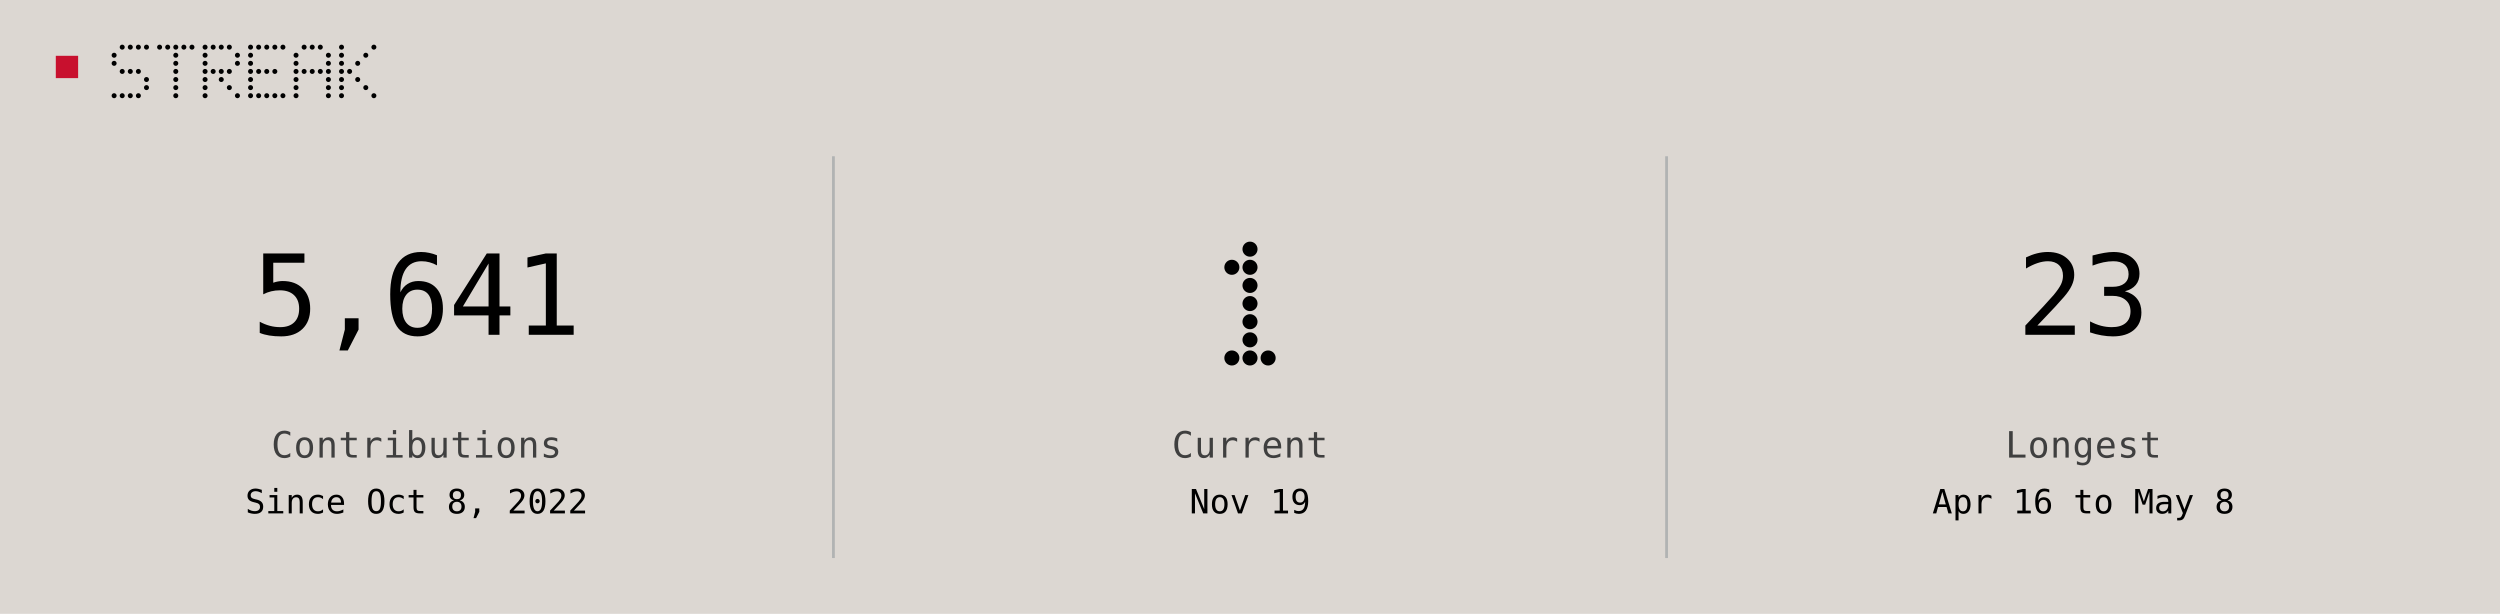
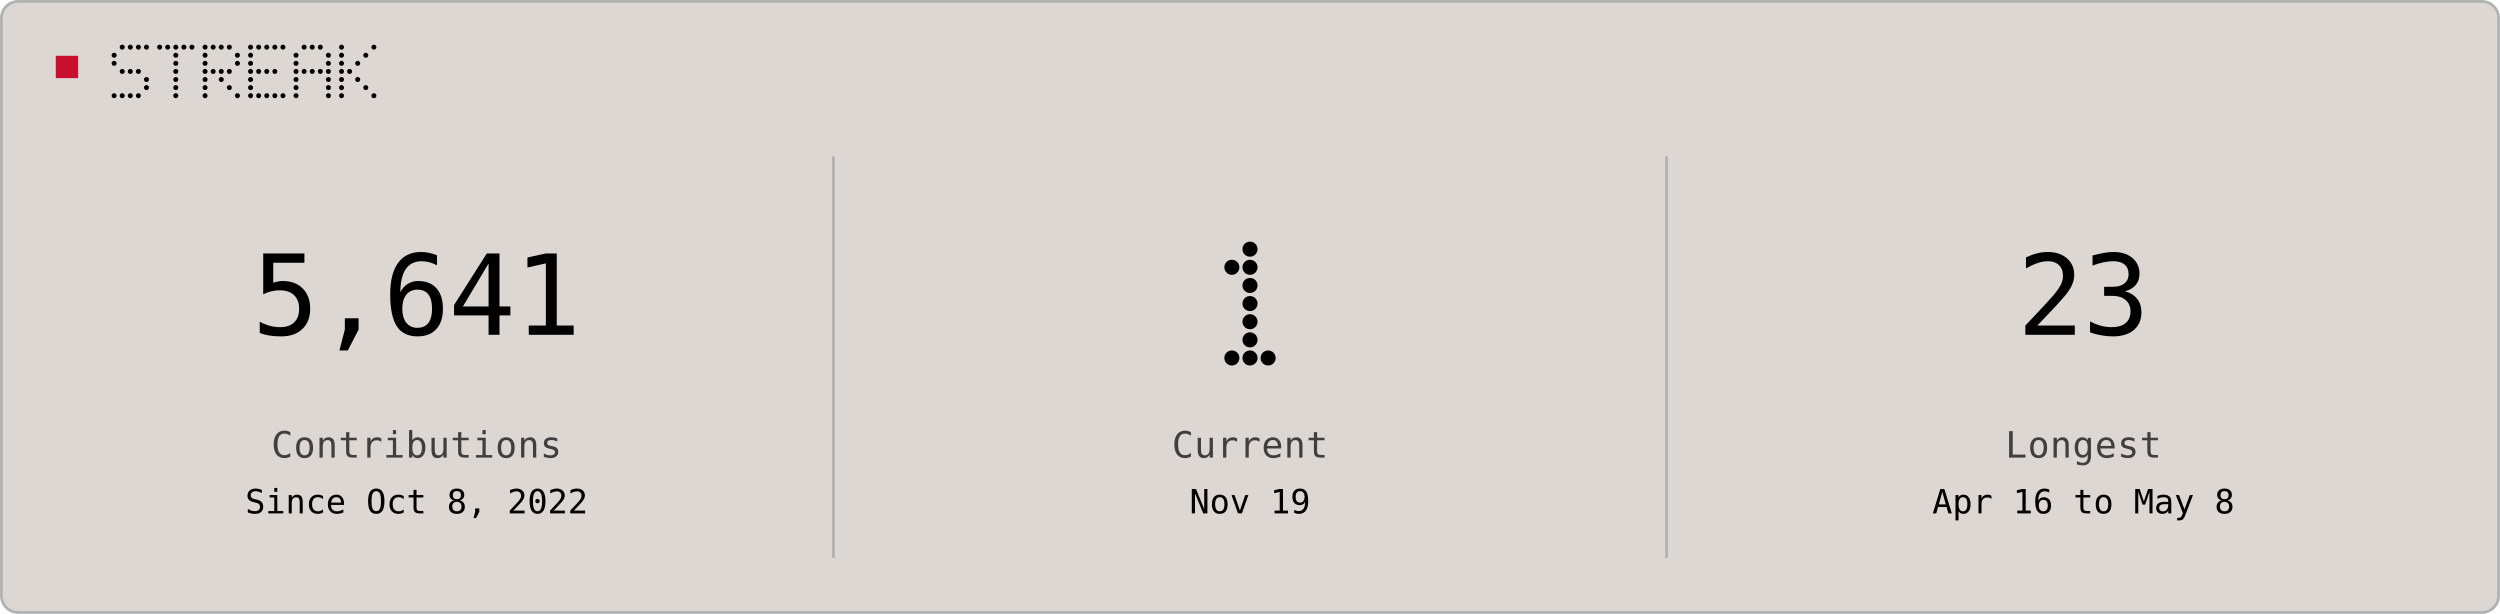
<svg xmlns="http://www.w3.org/2000/svg" width="896" height="220" viewBox="0 0 896 220" role="img">
-   <rect width="896" height="220" fill="#DCD7D2" />
+   <rect x="0.5" y="0.5" width="895" height="219" rx="6" fill="#DCD7D2" stroke="#B1B3B3" stroke-width="1" />
  <rect x="20" y="20" width="8" height="8" fill="#C8102E" />
  <circle cx="43.8" cy="16.9" r="0.90" fill="#000000" />
  <circle cx="46.7" cy="16.9" r="0.90" fill="#000000" />
  <circle cx="49.6" cy="16.9" r="0.90" fill="#000000" />
  <circle cx="52.5" cy="16.9" r="0.90" fill="#000000" />
  <circle cx="40.9" cy="19.8" r="0.90" fill="#000000" />
  <circle cx="40.9" cy="22.7" r="0.90" fill="#000000" />
  <circle cx="43.8" cy="25.6" r="0.90" fill="#000000" />
  <circle cx="46.7" cy="25.6" r="0.90" fill="#000000" />
  <circle cx="49.6" cy="25.6" r="0.90" fill="#000000" />
  <circle cx="52.5" cy="28.5" r="0.90" fill="#000000" />
  <circle cx="52.5" cy="31.4" r="0.90" fill="#000000" />
  <circle cx="40.9" cy="34.3" r="0.90" fill="#000000" />
  <circle cx="43.8" cy="34.3" r="0.90" fill="#000000" />
  <circle cx="46.7" cy="34.3" r="0.90" fill="#000000" />
  <circle cx="49.6" cy="34.3" r="0.90" fill="#000000" />
  <circle cx="57.2" cy="16.9" r="0.90" fill="#000000" />
  <circle cx="60.1" cy="16.9" r="0.90" fill="#000000" />
  <circle cx="63.0" cy="16.9" r="0.90" fill="#000000" />
  <circle cx="65.9" cy="16.9" r="0.90" fill="#000000" />
  <circle cx="68.8" cy="16.9" r="0.90" fill="#000000" />
  <circle cx="63.0" cy="19.8" r="0.90" fill="#000000" />
  <circle cx="63.0" cy="22.7" r="0.90" fill="#000000" />
  <circle cx="63.0" cy="25.6" r="0.90" fill="#000000" />
  <circle cx="63.0" cy="28.5" r="0.90" fill="#000000" />
  <circle cx="63.0" cy="31.4" r="0.90" fill="#000000" />
  <circle cx="63.0" cy="34.3" r="0.90" fill="#000000" />
  <circle cx="73.5" cy="16.9" r="0.90" fill="#000000" />
  <circle cx="76.4" cy="16.9" r="0.90" fill="#000000" />
  <circle cx="79.3" cy="16.9" r="0.90" fill="#000000" />
  <circle cx="82.2" cy="16.9" r="0.90" fill="#000000" />
  <circle cx="73.5" cy="19.8" r="0.90" fill="#000000" />
  <circle cx="85.1" cy="19.8" r="0.90" fill="#000000" />
  <circle cx="73.5" cy="22.7" r="0.90" fill="#000000" />
  <circle cx="85.1" cy="22.7" r="0.90" fill="#000000" />
  <circle cx="73.5" cy="25.6" r="0.90" fill="#000000" />
  <circle cx="76.4" cy="25.6" r="0.90" fill="#000000" />
  <circle cx="79.3" cy="25.6" r="0.90" fill="#000000" />
  <circle cx="82.2" cy="25.6" r="0.90" fill="#000000" />
  <circle cx="73.5" cy="28.5" r="0.90" fill="#000000" />
  <circle cx="79.3" cy="28.5" r="0.90" fill="#000000" />
  <circle cx="73.5" cy="31.4" r="0.90" fill="#000000" />
  <circle cx="82.2" cy="31.4" r="0.90" fill="#000000" />
  <circle cx="73.5" cy="34.3" r="0.90" fill="#000000" />
  <circle cx="85.1" cy="34.3" r="0.90" fill="#000000" />
  <circle cx="89.8" cy="16.9" r="0.90" fill="#000000" />
  <circle cx="92.7" cy="16.9" r="0.90" fill="#000000" />
  <circle cx="95.6" cy="16.9" r="0.90" fill="#000000" />
  <circle cx="98.5" cy="16.9" r="0.90" fill="#000000" />
  <circle cx="101.4" cy="16.9" r="0.90" fill="#000000" />
  <circle cx="89.8" cy="19.8" r="0.90" fill="#000000" />
  <circle cx="89.8" cy="22.7" r="0.90" fill="#000000" />
  <circle cx="89.8" cy="25.6" r="0.90" fill="#000000" />
  <circle cx="92.7" cy="25.6" r="0.90" fill="#000000" />
  <circle cx="95.6" cy="25.6" r="0.90" fill="#000000" />
  <circle cx="98.5" cy="25.6" r="0.90" fill="#000000" />
  <circle cx="89.8" cy="28.5" r="0.90" fill="#000000" />
  <circle cx="89.8" cy="31.4" r="0.90" fill="#000000" />
  <circle cx="89.8" cy="34.3" r="0.90" fill="#000000" />
  <circle cx="92.7" cy="34.3" r="0.90" fill="#000000" />
  <circle cx="95.6" cy="34.3" r="0.90" fill="#000000" />
  <circle cx="98.5" cy="34.3" r="0.90" fill="#000000" />
  <circle cx="101.4" cy="34.3" r="0.90" fill="#000000" />
  <circle cx="109.0" cy="16.9" r="0.90" fill="#000000" />
  <circle cx="111.9" cy="16.9" r="0.90" fill="#000000" />
  <circle cx="114.8" cy="16.9" r="0.90" fill="#000000" />
  <circle cx="106.1" cy="19.8" r="0.90" fill="#000000" />
  <circle cx="117.7" cy="19.8" r="0.90" fill="#000000" />
  <circle cx="106.1" cy="22.7" r="0.90" fill="#000000" />
  <circle cx="117.7" cy="22.7" r="0.90" fill="#000000" />
  <circle cx="106.1" cy="25.6" r="0.90" fill="#000000" />
  <circle cx="109.0" cy="25.6" r="0.90" fill="#000000" />
  <circle cx="111.9" cy="25.6" r="0.90" fill="#000000" />
  <circle cx="114.8" cy="25.6" r="0.90" fill="#000000" />
  <circle cx="117.7" cy="25.6" r="0.90" fill="#000000" />
  <circle cx="106.1" cy="28.5" r="0.90" fill="#000000" />
  <circle cx="117.7" cy="28.5" r="0.90" fill="#000000" />
  <circle cx="106.1" cy="31.4" r="0.90" fill="#000000" />
  <circle cx="117.7" cy="31.4" r="0.90" fill="#000000" />
  <circle cx="106.1" cy="34.3" r="0.90" fill="#000000" />
  <circle cx="117.7" cy="34.3" r="0.90" fill="#000000" />
  <circle cx="122.4" cy="16.9" r="0.90" fill="#000000" />
  <circle cx="134.0" cy="16.9" r="0.90" fill="#000000" />
  <circle cx="122.4" cy="19.8" r="0.90" fill="#000000" />
  <circle cx="131.1" cy="19.8" r="0.90" fill="#000000" />
  <circle cx="122.4" cy="22.7" r="0.90" fill="#000000" />
  <circle cx="128.2" cy="22.7" r="0.90" fill="#000000" />
  <circle cx="122.4" cy="25.6" r="0.90" fill="#000000" />
  <circle cx="125.3" cy="25.6" r="0.90" fill="#000000" />
  <circle cx="122.4" cy="28.5" r="0.90" fill="#000000" />
  <circle cx="128.2" cy="28.5" r="0.90" fill="#000000" />
  <circle cx="122.4" cy="31.4" r="0.90" fill="#000000" />
  <circle cx="131.1" cy="31.4" r="0.90" fill="#000000" />
  <circle cx="122.4" cy="34.3" r="0.90" fill="#000000" />
  <circle cx="134.0" cy="34.3" r="0.90" fill="#000000" />
  <line x1="298.7" y1="56" x2="298.7" y2="200" stroke="#B1B3B3" />
  <line x1="597.3" y1="56" x2="597.3" y2="200" stroke="#B1B3B3" />
  <text x="149.3" y="120" fill="#000000" text-anchor="middle" font-family="ui-monospace, Geist Mono, monospace" font-size="40" letter-spacing="-0.6" dominant-baseline="auto">5,641</text>
  <text x="149.3" y="164" fill="#3F3F3F" text-anchor="middle" font-family="ui-monospace, Geist Mono, monospace" font-size="13" letter-spacing="0.2" dominant-baseline="auto">Contributions</text>
  <text x="149.3" y="184" fill="#000000" text-anchor="middle" font-family="ui-monospace, Geist Mono, monospace" font-size="12" letter-spacing="0" dominant-baseline="auto">Since Oct 8, 2022</text>
  <circle cx="448.0" cy="89.3" r="2.70" fill="#000000" />
  <circle cx="441.5" cy="95.8" r="2.70" fill="#000000" />
  <circle cx="448.0" cy="95.8" r="2.70" fill="#000000" />
  <circle cx="448.0" cy="102.3" r="2.70" fill="#000000" />
  <circle cx="448.0" cy="108.8" r="2.70" fill="#000000" />
  <circle cx="448.0" cy="115.3" r="2.70" fill="#000000" />
  <circle cx="448.0" cy="121.8" r="2.70" fill="#000000" />
  <circle cx="441.5" cy="128.3" r="2.70" fill="#000000" />
  <circle cx="448.0" cy="128.3" r="2.70" fill="#000000" />
  <circle cx="454.5" cy="128.3" r="2.70" fill="#000000" />
  <text x="448.0" y="164" fill="#3F3F3F" text-anchor="middle" font-family="ui-monospace, Geist Mono, monospace" font-size="13" letter-spacing="0.2" dominant-baseline="auto">Current</text>
  <text x="448.0" y="184" fill="#000000" text-anchor="middle" font-family="ui-monospace, Geist Mono, monospace" font-size="12" letter-spacing="0" dominant-baseline="auto">Nov 19</text>
  <text x="746.7" y="120" fill="#000000" text-anchor="middle" font-family="ui-monospace, Geist Mono, monospace" font-size="40" letter-spacing="-0.6" dominant-baseline="auto">23</text>
  <text x="746.7" y="164" fill="#3F3F3F" text-anchor="middle" font-family="ui-monospace, Geist Mono, monospace" font-size="13" letter-spacing="0.2" dominant-baseline="auto">Longest</text>
  <text x="746.7" y="184" fill="#000000" text-anchor="middle" font-family="ui-monospace, Geist Mono, monospace" font-size="12" letter-spacing="0" dominant-baseline="auto">Apr 16 to May 8</text>
</svg>
